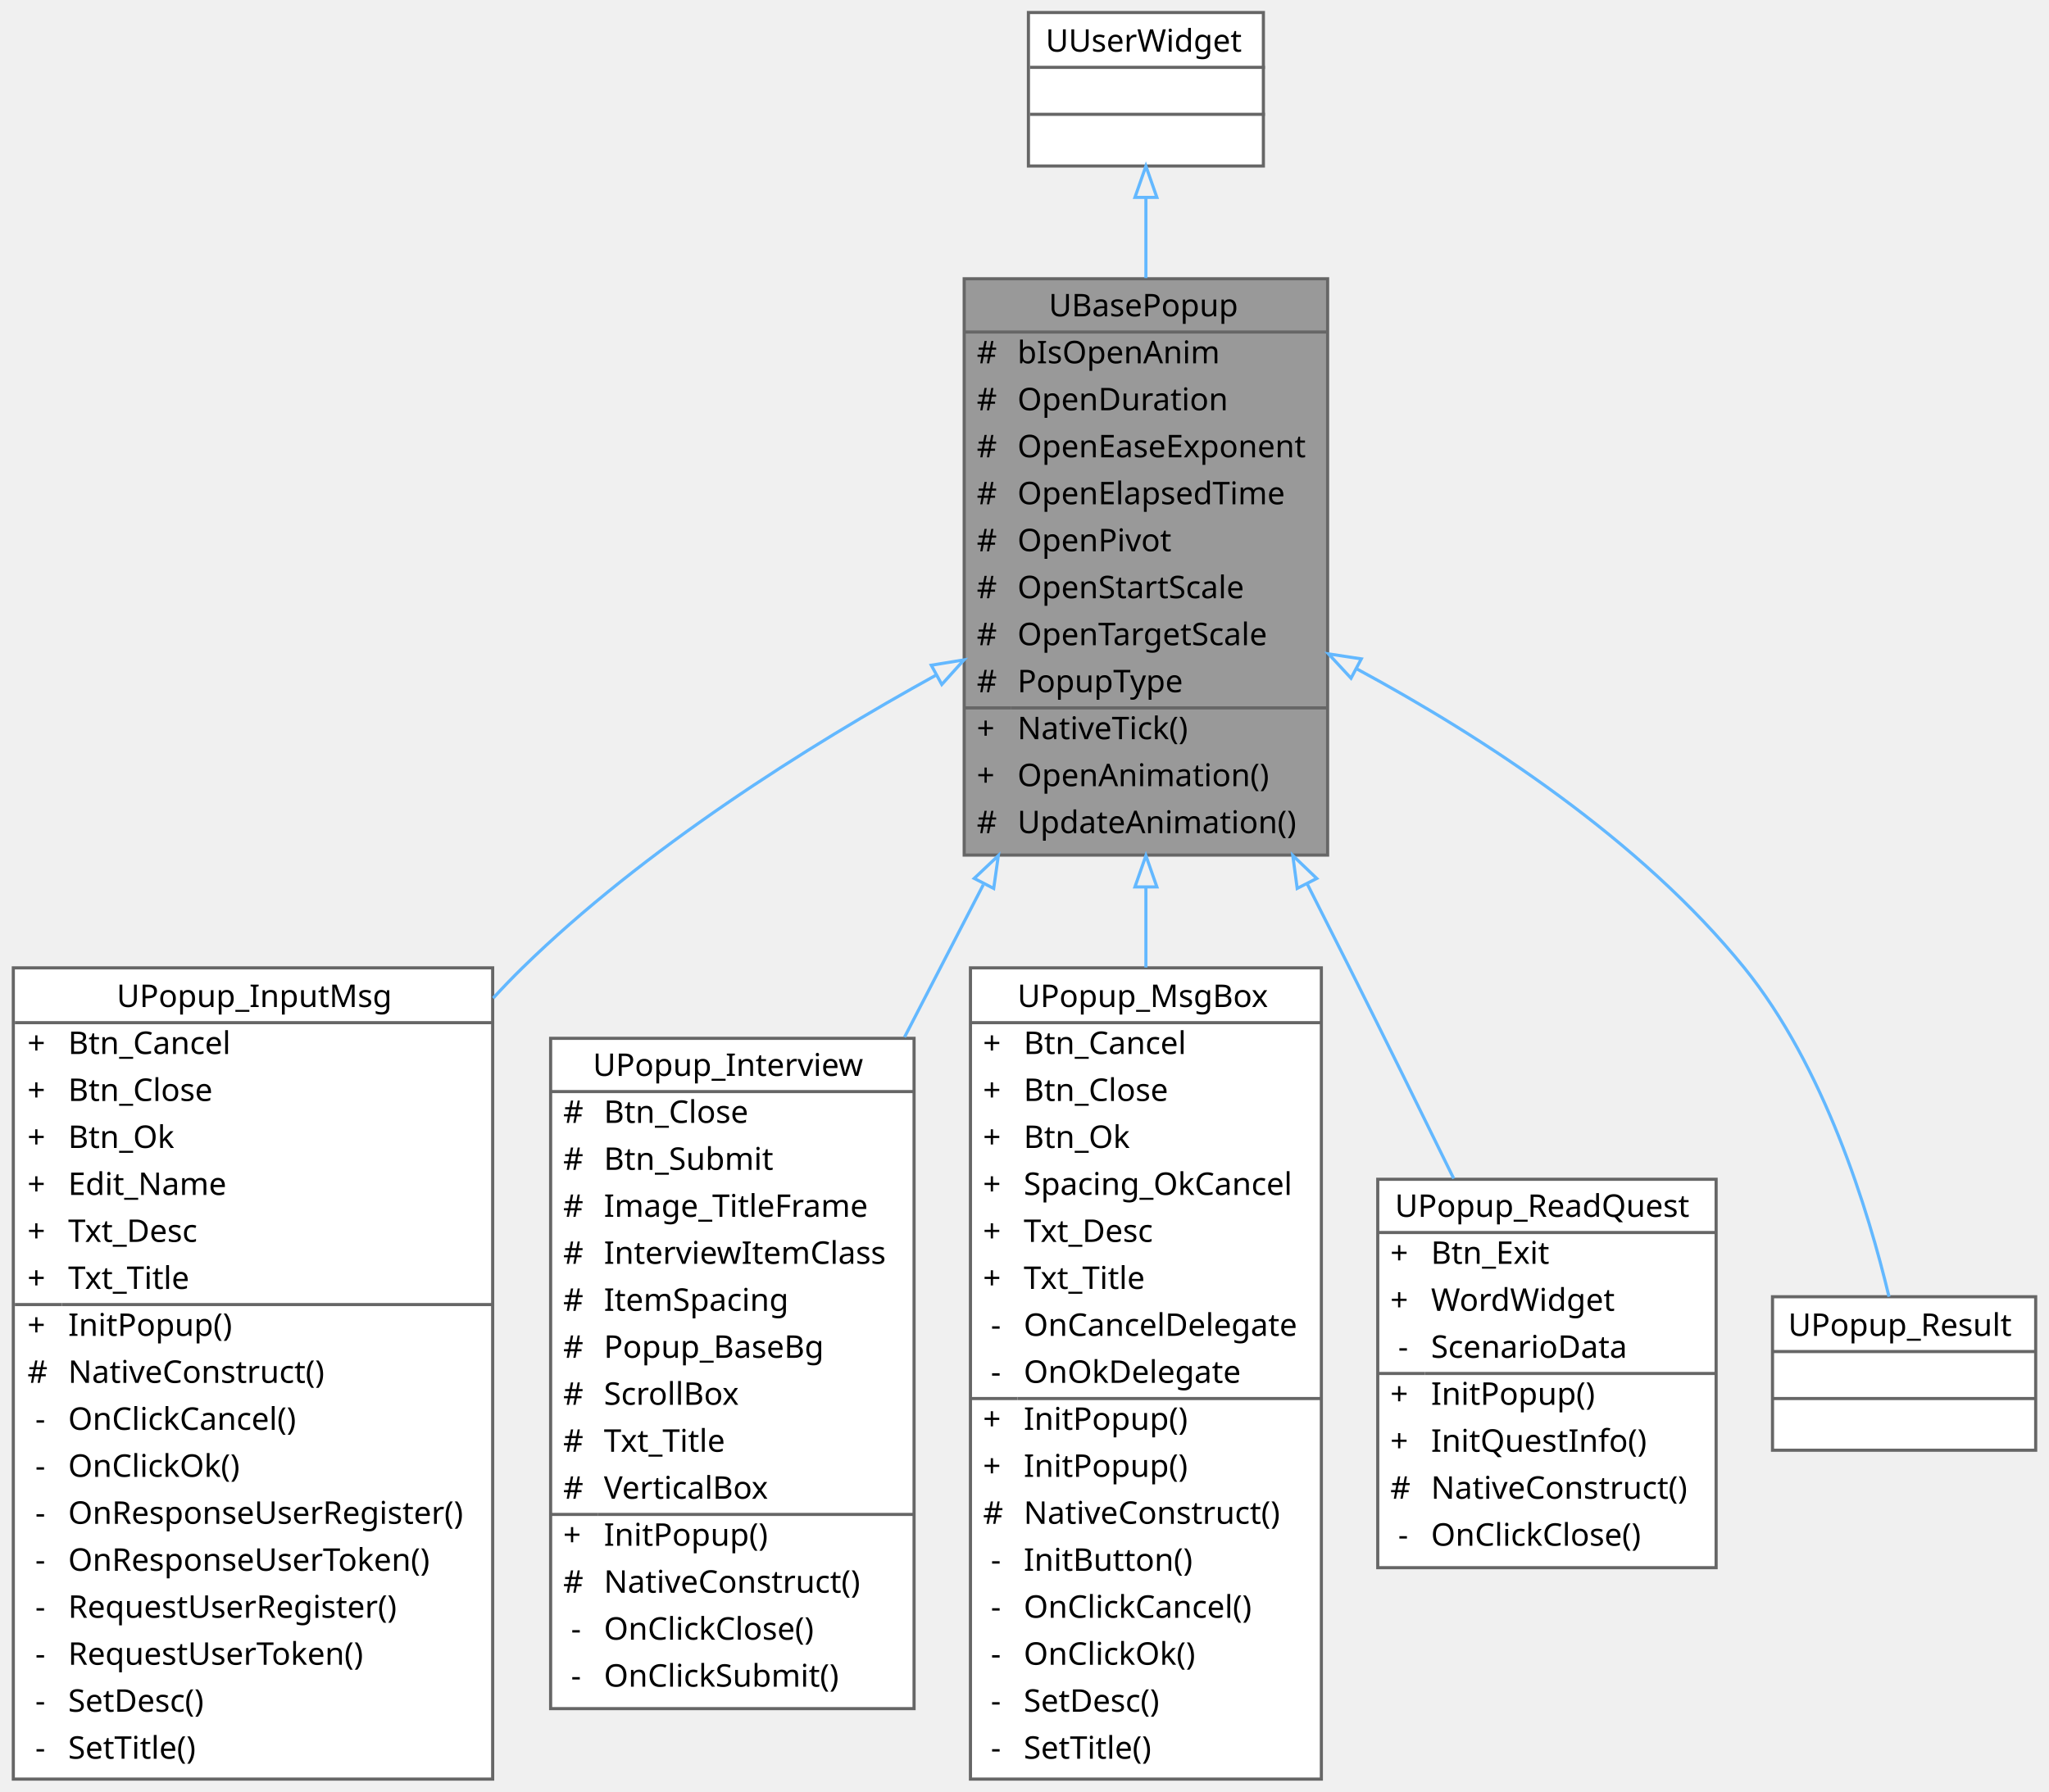
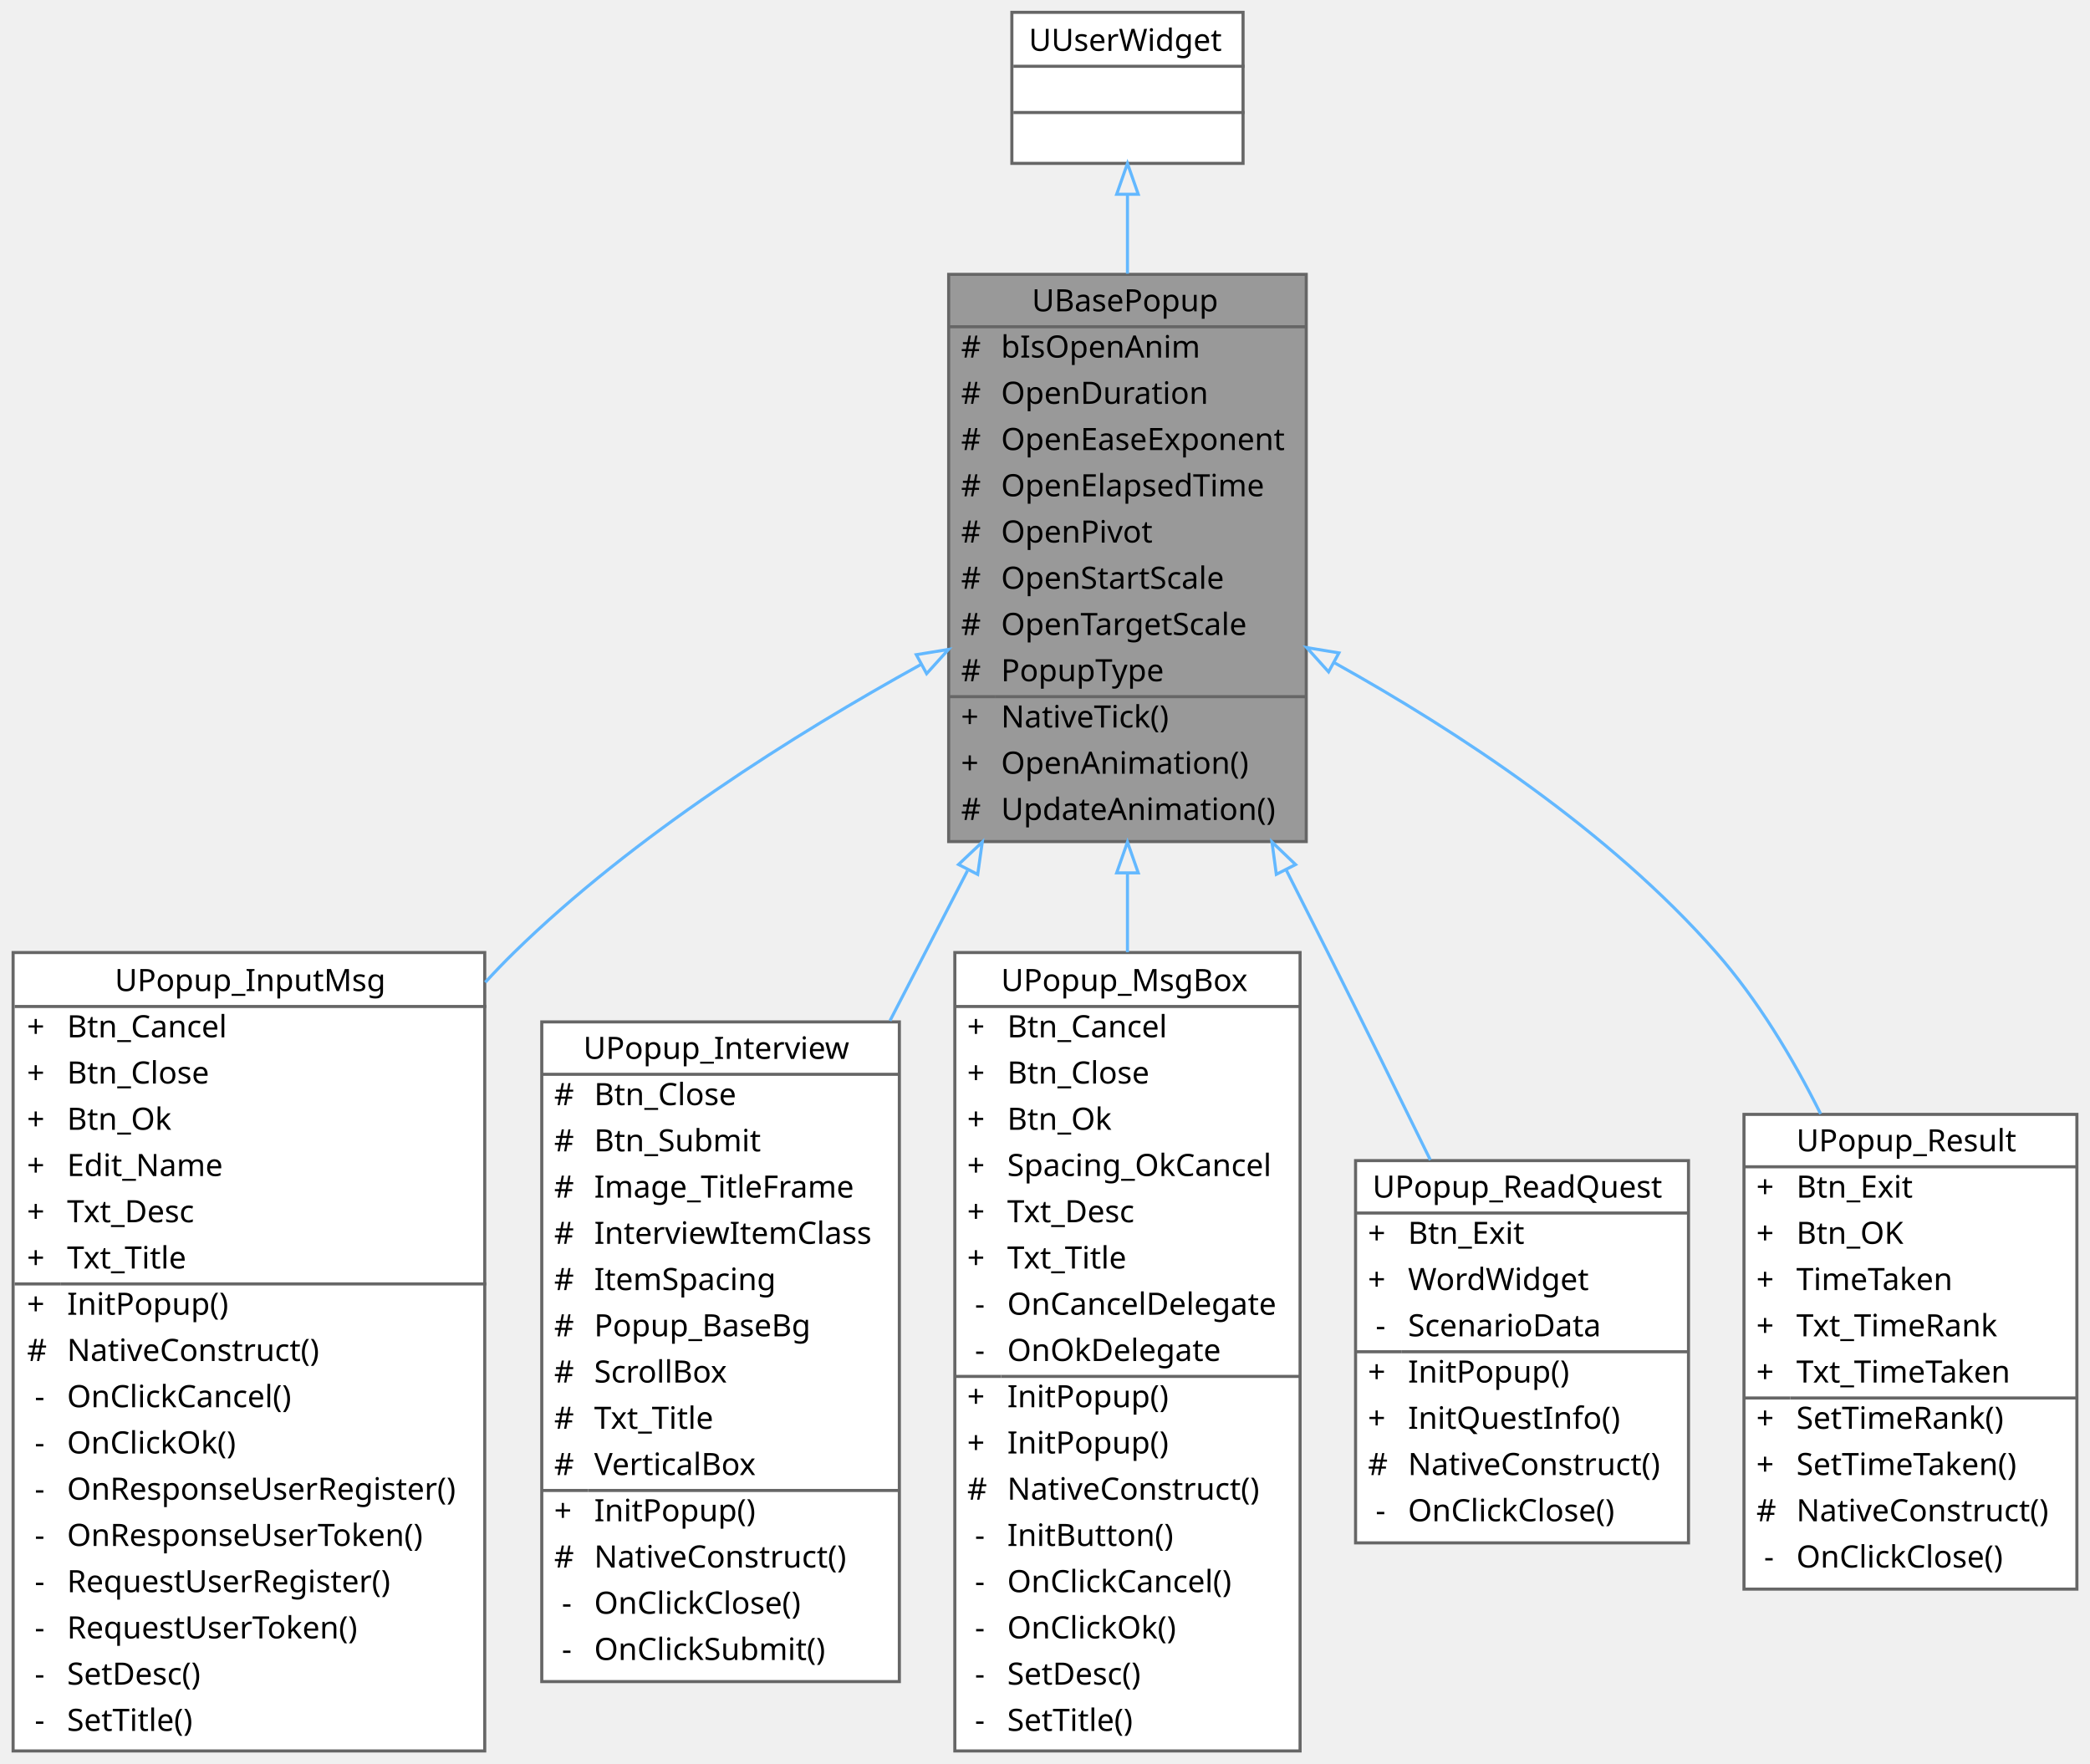
- <svg xmlns="http://www.w3.org/2000/svg" xmlns:xlink="http://www.w3.org/1999/xlink" width="654pt" height="572pt" viewBox="0.00 0.00 653.50 572.00">
+ <svg xmlns="http://www.w3.org/2000/svg" xmlns:xlink="http://www.w3.org/1999/xlink" width="678pt" height="572pt" viewBox="0.00 0.00 677.50 572.00">
  <g id="graph0" class="graph" transform="scale(1 1) rotate(0) translate(4 568)">
    <g id="Node000001" class="node">
      <g id="a_Node000001">
        <a xlink:title="모든 팝업의 기본 클래스">
          <polygon fill="#999999" stroke="transparent" points="419.5,-479 303.5,-479 303.5,-295 419.5,-295 419.5,-479" />
          <text text-anchor="start" x="330.5" y="-467" font-family="Malgun Gothic" font-size="10.00">UBasePopup</text>
          <text text-anchor="start" x="307.5" y="-452" font-family="Malgun Gothic" font-size="10.00">#</text>
          <text text-anchor="start" x="320.5" y="-452" font-family="Malgun Gothic" font-size="10.00">bIsOpenAnim</text>
          <text text-anchor="start" x="307.5" y="-437" font-family="Malgun Gothic" font-size="10.00">#</text>
          <text text-anchor="start" x="320.5" y="-437" font-family="Malgun Gothic" font-size="10.00">OpenDuration</text>
          <text text-anchor="start" x="307.5" y="-422" font-family="Malgun Gothic" font-size="10.00">#</text>
          <text text-anchor="start" x="320.5" y="-422" font-family="Malgun Gothic" font-size="10.00">OpenEaseExponent</text>
          <text text-anchor="start" x="307.5" y="-407" font-family="Malgun Gothic" font-size="10.00">#</text>
          <text text-anchor="start" x="320.5" y="-407" font-family="Malgun Gothic" font-size="10.00">OpenElapsedTime</text>
          <text text-anchor="start" x="307.5" y="-392" font-family="Malgun Gothic" font-size="10.00">#</text>
          <text text-anchor="start" x="320.5" y="-392" font-family="Malgun Gothic" font-size="10.00">OpenPivot</text>
          <text text-anchor="start" x="307.5" y="-377" font-family="Malgun Gothic" font-size="10.00">#</text>
          <text text-anchor="start" x="320.5" y="-377" font-family="Malgun Gothic" font-size="10.00">OpenStartScale</text>
          <text text-anchor="start" x="307.5" y="-362" font-family="Malgun Gothic" font-size="10.00">#</text>
          <text text-anchor="start" x="320.5" y="-362" font-family="Malgun Gothic" font-size="10.00">OpenTargetScale</text>
          <text text-anchor="start" x="307.5" y="-347" font-family="Malgun Gothic" font-size="10.00">#</text>
          <text text-anchor="start" x="320.5" y="-347" font-family="Malgun Gothic" font-size="10.00">PopupType</text>
          <text text-anchor="start" x="307.5" y="-332" font-family="Malgun Gothic" font-size="10.00">+</text>
          <text text-anchor="start" x="320.5" y="-332" font-family="Malgun Gothic" font-size="10.00">NativeTick()</text>
          <text text-anchor="start" x="307.5" y="-317" font-family="Malgun Gothic" font-size="10.00">+</text>
          <text text-anchor="start" x="320.5" y="-317" font-family="Malgun Gothic" font-size="10.00">OpenAnimation()</text>
          <text text-anchor="start" x="307.5" y="-302" font-family="Malgun Gothic" font-size="10.00">#</text>
          <text text-anchor="start" x="320.5" y="-302" font-family="Malgun Gothic" font-size="10.00">UpdateAnimation()</text>
          <polygon fill="#666666" stroke="#666666" points="303.5,-462 303.5,-462 419.5,-462 419.5,-462 303.5,-462" />
          <polygon fill="#666666" stroke="#666666" points="303.5,-342 303.5,-342 318.5,-342 318.5,-342 303.5,-342" />
          <polygon fill="#666666" stroke="#666666" points="318.5,-342 318.5,-342 419.5,-342 419.5,-342 318.5,-342" />
          <polygon fill="none" stroke="#666666" points="303.5,-295 303.5,-479 419.5,-479 419.5,-295 303.5,-295" />
        </a>
      </g>
    </g>
    <g id="Node000003" class="node">
      <g id="a_Node000003">
        <a xlink:href="classUPopup__InputMsg.html" target="_top" xlink:title=" ">
          <polygon fill="white" stroke="transparent" points="153,-259 0,-259 0,0 153,0 153,-259" />
          <text text-anchor="start" x="33" y="-246.5" font-family="Malgun Gothic" font-size="10.00">UPopup_InputMsg</text>
          <text text-anchor="start" x="4.5" y="-231.5" font-family="Malgun Gothic" font-size="10.00">+</text>
          <text text-anchor="start" x="17.5" y="-231.5" font-family="Malgun Gothic" font-size="10.00">Btn_Cancel</text>
          <text text-anchor="start" x="4.5" y="-216.5" font-family="Malgun Gothic" font-size="10.00">+</text>
          <text text-anchor="start" x="17.5" y="-216.5" font-family="Malgun Gothic" font-size="10.00">Btn_Close</text>
          <text text-anchor="start" x="4.5" y="-201.5" font-family="Malgun Gothic" font-size="10.00">+</text>
          <text text-anchor="start" x="17.5" y="-201.5" font-family="Malgun Gothic" font-size="10.00">Btn_Ok</text>
          <text text-anchor="start" x="4.5" y="-186.5" font-family="Malgun Gothic" font-size="10.00">+</text>
          <text text-anchor="start" x="17.5" y="-186.5" font-family="Malgun Gothic" font-size="10.00">Edit_Name</text>
          <text text-anchor="start" x="4.5" y="-171.5" font-family="Malgun Gothic" font-size="10.00">+</text>
          <text text-anchor="start" x="17.5" y="-171.5" font-family="Malgun Gothic" font-size="10.00">Txt_Desc</text>
          <text text-anchor="start" x="4.5" y="-156.5" font-family="Malgun Gothic" font-size="10.00">+</text>
          <text text-anchor="start" x="17.5" y="-156.5" font-family="Malgun Gothic" font-size="10.00">Txt_Title</text>
          <text text-anchor="start" x="4.5" y="-141.5" font-family="Malgun Gothic" font-size="10.00">+</text>
          <text text-anchor="start" x="17.5" y="-141.5" font-family="Malgun Gothic" font-size="10.00">InitPopup()</text>
          <text text-anchor="start" x="4.5" y="-126.5" font-family="Malgun Gothic" font-size="10.00">#</text>
          <text text-anchor="start" x="17.5" y="-126.5" font-family="Malgun Gothic" font-size="10.00">NativeConstruct()</text>
          <text text-anchor="start" x="7" y="-111.5" font-family="Malgun Gothic" font-size="10.00">-</text>
          <text text-anchor="start" x="17.5" y="-111.5" font-family="Malgun Gothic" font-size="10.00">OnClickCancel()</text>
          <text text-anchor="start" x="7" y="-96.5" font-family="Malgun Gothic" font-size="10.00">-</text>
          <text text-anchor="start" x="17.5" y="-96.5" font-family="Malgun Gothic" font-size="10.00">OnClickOk()</text>
          <text text-anchor="start" x="7" y="-81.5" font-family="Malgun Gothic" font-size="10.00">-</text>
          <text text-anchor="start" x="17.5" y="-81.5" font-family="Malgun Gothic" font-size="10.00">OnResponseUserRegister()</text>
          <text text-anchor="start" x="7" y="-66.5" font-family="Malgun Gothic" font-size="10.00">-</text>
          <text text-anchor="start" x="17.5" y="-66.5" font-family="Malgun Gothic" font-size="10.00">OnResponseUserToken()</text>
          <text text-anchor="start" x="7" y="-51.5" font-family="Malgun Gothic" font-size="10.00">-</text>
          <text text-anchor="start" x="17.5" y="-51.5" font-family="Malgun Gothic" font-size="10.00">RequestUserRegister()</text>
          <text text-anchor="start" x="7" y="-36.5" font-family="Malgun Gothic" font-size="10.00">-</text>
          <text text-anchor="start" x="17.5" y="-36.5" font-family="Malgun Gothic" font-size="10.00">RequestUserToken()</text>
          <text text-anchor="start" x="7" y="-21.5" font-family="Malgun Gothic" font-size="10.00">-</text>
          <text text-anchor="start" x="17.5" y="-21.5" font-family="Malgun Gothic" font-size="10.00">SetDesc()</text>
          <text text-anchor="start" x="7" y="-6.5" font-family="Malgun Gothic" font-size="10.00">-</text>
          <text text-anchor="start" x="17.5" y="-6.5" font-family="Malgun Gothic" font-size="10.00">SetTitle()</text>
          <polygon fill="#666666" stroke="#666666" points="0.5,-241.5 0.5,-241.5 153.5,-241.5 153.5,-241.5 0.5,-241.5" />
          <polygon fill="#666666" stroke="#666666" points="0.5,-151.5 0.5,-151.5 15.5,-151.5 15.5,-151.5 0.5,-151.5" />
          <polygon fill="#666666" stroke="#666666" points="15.5,-151.5 15.5,-151.5 153.5,-151.5 153.5,-151.5 15.5,-151.5" />
          <polygon fill="none" stroke="#666666" points="0,0 0,-259 153,-259 153,0 0,0" />
        </a>
      </g>
    </g>
    <g id="edge2_Node000001_Node000003" class="edge">
      <g id="a_edge2_Node000001_Node000003">
        <a xlink:title=" ">
          <path fill="none" stroke="#63b8ff" d="M294.59,-352.5C253.46,-329.79 201.39,-297.05 162.5,-259 159.33,-255.9 156.22,-252.67 153.16,-249.33" />
          <polygon fill="none" stroke="#63b8ff" points="293,-355.62 303.45,-357.33 296.35,-349.47 293,-355.62" />
        </a>
      </g>
    </g>
    <g id="Node000004" class="node">
      <g id="a_Node000004">
        <a xlink:href="classUPopup__Interview.html" target="_top" xlink:title=" ">
          <polygon fill="white" stroke="transparent" points="287.5,-236.5 171.5,-236.5 171.5,-22.5 287.5,-22.5 287.5,-236.5" />
          <text text-anchor="start" x="185" y="-224.5" font-family="Malgun Gothic" font-size="10.00">UPopup_Interview</text>
          <text text-anchor="start" x="175.5" y="-209.5" font-family="Malgun Gothic" font-size="10.00">#</text>
          <text text-anchor="start" x="188.5" y="-209.5" font-family="Malgun Gothic" font-size="10.00">Btn_Close</text>
          <text text-anchor="start" x="175.5" y="-194.5" font-family="Malgun Gothic" font-size="10.00">#</text>
          <text text-anchor="start" x="188.5" y="-194.5" font-family="Malgun Gothic" font-size="10.00">Btn_Submit</text>
          <text text-anchor="start" x="175.5" y="-179.5" font-family="Malgun Gothic" font-size="10.00">#</text>
          <text text-anchor="start" x="188.5" y="-179.5" font-family="Malgun Gothic" font-size="10.00">Image_TitleFrame</text>
          <text text-anchor="start" x="175.5" y="-164.5" font-family="Malgun Gothic" font-size="10.00">#</text>
          <text text-anchor="start" x="188.5" y="-164.5" font-family="Malgun Gothic" font-size="10.00">InterviewItemClass</text>
          <text text-anchor="start" x="175.5" y="-149.5" font-family="Malgun Gothic" font-size="10.00">#</text>
          <text text-anchor="start" x="188.5" y="-149.5" font-family="Malgun Gothic" font-size="10.00">ItemSpacing</text>
          <text text-anchor="start" x="175.5" y="-134.5" font-family="Malgun Gothic" font-size="10.00">#</text>
          <text text-anchor="start" x="188.5" y="-134.5" font-family="Malgun Gothic" font-size="10.00">Popup_BaseBg</text>
          <text text-anchor="start" x="175.5" y="-119.5" font-family="Malgun Gothic" font-size="10.00">#</text>
          <text text-anchor="start" x="188.5" y="-119.5" font-family="Malgun Gothic" font-size="10.00">ScrollBox</text>
          <text text-anchor="start" x="175.5" y="-104.5" font-family="Malgun Gothic" font-size="10.00">#</text>
          <text text-anchor="start" x="188.5" y="-104.5" font-family="Malgun Gothic" font-size="10.00">Txt_Title</text>
          <text text-anchor="start" x="175.5" y="-89.5" font-family="Malgun Gothic" font-size="10.00">#</text>
          <text text-anchor="start" x="188.5" y="-89.5" font-family="Malgun Gothic" font-size="10.00">VerticalBox</text>
          <text text-anchor="start" x="175.5" y="-74.5" font-family="Malgun Gothic" font-size="10.00">+</text>
          <text text-anchor="start" x="188.5" y="-74.5" font-family="Malgun Gothic" font-size="10.00">InitPopup()</text>
          <text text-anchor="start" x="175.5" y="-59.5" font-family="Malgun Gothic" font-size="10.00">#</text>
          <text text-anchor="start" x="188.5" y="-59.5" font-family="Malgun Gothic" font-size="10.00">NativeConstruct()</text>
          <text text-anchor="start" x="178" y="-44.5" font-family="Malgun Gothic" font-size="10.00">-</text>
          <text text-anchor="start" x="188.5" y="-44.5" font-family="Malgun Gothic" font-size="10.00">OnClickClose()</text>
          <text text-anchor="start" x="178" y="-29.5" font-family="Malgun Gothic" font-size="10.00">-</text>
          <text text-anchor="start" x="188.5" y="-29.5" font-family="Malgun Gothic" font-size="10.00">OnClickSubmit()</text>
          <polygon fill="#666666" stroke="#666666" points="171.5,-219.5 171.5,-219.5 287.5,-219.5 287.5,-219.5 171.5,-219.5" />
          <polygon fill="#666666" stroke="#666666" points="171.5,-84.5 171.5,-84.5 186.5,-84.5 186.5,-84.5 171.5,-84.5" />
          <polygon fill="#666666" stroke="#666666" points="186.5,-84.5 186.5,-84.5 287.5,-84.5 287.5,-84.5 186.5,-84.5" />
          <polygon fill="none" stroke="#666666" points="171.5,-22.5 171.5,-236.5 287.5,-236.5 287.5,-22.5 171.5,-22.5" />
        </a>
      </g>
    </g>
    <g id="edge3_Node000001_Node000004" class="edge">
      <g id="a_edge3_Node000001_Node000004">
        <a xlink:title=" ">
          <path fill="none" stroke="#63b8ff" d="M309.59,-285.52C301.34,-269.55 292.78,-252.98 284.46,-236.88" />
          <polygon fill="none" stroke="#63b8ff" points="306.7,-287.56 314.4,-294.84 312.92,-284.35 306.7,-287.56" />
        </a>
      </g>
    </g>
    <g id="Node000005" class="node">
      <g id="a_Node000005">
        <a xlink:href="classUPopup__MsgBox.html" target="_top" xlink:title=" ">
          <polygon fill="white" stroke="transparent" points="417.5,-259 305.5,-259 305.5,0 417.5,0 417.5,-259" />
          <text text-anchor="start" x="320.5" y="-246.5" font-family="Malgun Gothic" font-size="10.00">UPopup_MsgBox</text>
          <text text-anchor="start" x="309.5" y="-231.5" font-family="Malgun Gothic" font-size="10.00">+</text>
          <text text-anchor="start" x="322.5" y="-231.5" font-family="Malgun Gothic" font-size="10.00">Btn_Cancel</text>
          <text text-anchor="start" x="309.5" y="-216.5" font-family="Malgun Gothic" font-size="10.00">+</text>
          <text text-anchor="start" x="322.5" y="-216.5" font-family="Malgun Gothic" font-size="10.00">Btn_Close</text>
          <text text-anchor="start" x="309.5" y="-201.5" font-family="Malgun Gothic" font-size="10.00">+</text>
          <text text-anchor="start" x="322.5" y="-201.5" font-family="Malgun Gothic" font-size="10.00">Btn_Ok</text>
          <text text-anchor="start" x="309.5" y="-186.5" font-family="Malgun Gothic" font-size="10.00">+</text>
          <text text-anchor="start" x="322.5" y="-186.5" font-family="Malgun Gothic" font-size="10.00">Spacing_OkCancel</text>
          <text text-anchor="start" x="309.5" y="-171.5" font-family="Malgun Gothic" font-size="10.00">+</text>
          <text text-anchor="start" x="322.5" y="-171.5" font-family="Malgun Gothic" font-size="10.00">Txt_Desc</text>
          <text text-anchor="start" x="309.5" y="-156.5" font-family="Malgun Gothic" font-size="10.00">+</text>
          <text text-anchor="start" x="322.5" y="-156.5" font-family="Malgun Gothic" font-size="10.00">Txt_Title</text>
          <text text-anchor="start" x="312" y="-141.5" font-family="Malgun Gothic" font-size="10.00">-</text>
          <text text-anchor="start" x="322.5" y="-141.5" font-family="Malgun Gothic" font-size="10.00">OnCancelDelegate</text>
          <text text-anchor="start" x="312" y="-126.5" font-family="Malgun Gothic" font-size="10.00">-</text>
          <text text-anchor="start" x="322.5" y="-126.5" font-family="Malgun Gothic" font-size="10.00">OnOkDelegate</text>
          <text text-anchor="start" x="309.5" y="-111.5" font-family="Malgun Gothic" font-size="10.00">+</text>
          <text text-anchor="start" x="322.5" y="-111.5" font-family="Malgun Gothic" font-size="10.00">InitPopup()</text>
          <text text-anchor="start" x="309.5" y="-96.5" font-family="Malgun Gothic" font-size="10.00">+</text>
          <text text-anchor="start" x="322.5" y="-96.5" font-family="Malgun Gothic" font-size="10.00">InitPopup()</text>
          <text text-anchor="start" x="309.5" y="-81.5" font-family="Malgun Gothic" font-size="10.00">#</text>
          <text text-anchor="start" x="322.5" y="-81.5" font-family="Malgun Gothic" font-size="10.00">NativeConstruct()</text>
          <text text-anchor="start" x="312" y="-66.5" font-family="Malgun Gothic" font-size="10.00">-</text>
          <text text-anchor="start" x="322.5" y="-66.5" font-family="Malgun Gothic" font-size="10.00">InitButton()</text>
          <text text-anchor="start" x="312" y="-51.5" font-family="Malgun Gothic" font-size="10.00">-</text>
          <text text-anchor="start" x="322.5" y="-51.5" font-family="Malgun Gothic" font-size="10.00">OnClickCancel()</text>
          <text text-anchor="start" x="312" y="-36.5" font-family="Malgun Gothic" font-size="10.00">-</text>
          <text text-anchor="start" x="322.5" y="-36.5" font-family="Malgun Gothic" font-size="10.00">OnClickOk()</text>
          <text text-anchor="start" x="312" y="-21.5" font-family="Malgun Gothic" font-size="10.00">-</text>
          <text text-anchor="start" x="322.5" y="-21.5" font-family="Malgun Gothic" font-size="10.00">SetDesc()</text>
          <text text-anchor="start" x="312" y="-6.5" font-family="Malgun Gothic" font-size="10.00">-</text>
          <text text-anchor="start" x="322.5" y="-6.5" font-family="Malgun Gothic" font-size="10.00">SetTitle()</text>
          <polygon fill="#666666" stroke="#666666" points="305.5,-241.5 305.5,-241.5 417.5,-241.5 417.5,-241.5 305.5,-241.5" />
          <polygon fill="#666666" stroke="#666666" points="305.5,-121.5 305.5,-121.5 320.5,-121.5 320.5,-121.5 305.5,-121.5" />
          <polygon fill="#666666" stroke="#666666" points="320.5,-121.5 320.5,-121.5 417.5,-121.5 417.5,-121.5 320.5,-121.5" />
          <polygon fill="none" stroke="#666666" points="305.5,0 305.5,-259 417.5,-259 417.5,0 305.5,0" />
        </a>
      </g>
    </g>
    <g id="edge4_Node000001_Node000005" class="edge">
      <g id="a_edge4_Node000001_Node000005">
        <a xlink:title=" ">
          <path fill="none" stroke="#63b8ff" d="M361.5,-284.67C361.5,-276.27 361.5,-267.7 361.5,-259.12" />
          <polygon fill="none" stroke="#63b8ff" points="358,-284.84 361.5,-294.84 365,-284.84 358,-284.84" />
        </a>
      </g>
    </g>
    <g id="Node000006" class="node">
      <g id="a_Node000006">
        <a xlink:href="classUPopup__ReadQuest.html" target="_top" xlink:title="Read 퀘스트 메인 위젯">
          <polygon fill="white" stroke="transparent" points="543.5,-191.5 435.5,-191.5 435.5,-67.5 543.5,-67.5 543.5,-191.5" />
          <text text-anchor="start" x="441" y="-179.5" font-family="Malgun Gothic" font-size="10.00">UPopup_ReadQuest</text>
          <text text-anchor="start" x="439.5" y="-164.5" font-family="Malgun Gothic" font-size="10.00">+</text>
          <text text-anchor="start" x="452.5" y="-164.5" font-family="Malgun Gothic" font-size="10.00">Btn_Exit</text>
          <text text-anchor="start" x="439.5" y="-149.5" font-family="Malgun Gothic" font-size="10.00">+</text>
          <text text-anchor="start" x="452.5" y="-149.5" font-family="Malgun Gothic" font-size="10.00">WordWidget</text>
          <text text-anchor="start" x="442" y="-134.5" font-family="Malgun Gothic" font-size="10.00">-</text>
          <text text-anchor="start" x="452.5" y="-134.5" font-family="Malgun Gothic" font-size="10.00">ScenarioData</text>
          <text text-anchor="start" x="439.5" y="-119.5" font-family="Malgun Gothic" font-size="10.00">+</text>
          <text text-anchor="start" x="452.5" y="-119.5" font-family="Malgun Gothic" font-size="10.00">InitPopup()</text>
          <text text-anchor="start" x="439.5" y="-104.5" font-family="Malgun Gothic" font-size="10.00">+</text>
          <text text-anchor="start" x="452.5" y="-104.5" font-family="Malgun Gothic" font-size="10.00">InitQuestInfo()</text>
          <text text-anchor="start" x="439.5" y="-89.5" font-family="Malgun Gothic" font-size="10.00">#</text>
          <text text-anchor="start" x="452.5" y="-89.5" font-family="Malgun Gothic" font-size="10.00">NativeConstruct()</text>
          <text text-anchor="start" x="442" y="-74.5" font-family="Malgun Gothic" font-size="10.00">-</text>
          <text text-anchor="start" x="452.5" y="-74.5" font-family="Malgun Gothic" font-size="10.00">OnClickClose()</text>
          <polygon fill="#666666" stroke="#666666" points="435.5,-174.5 435.5,-174.5 543.5,-174.5 543.5,-174.5 435.5,-174.5" />
          <polygon fill="#666666" stroke="#666666" points="435.5,-129.5 435.5,-129.5 450.5,-129.5 450.5,-129.5 435.5,-129.5" />
          <polygon fill="#666666" stroke="#666666" points="450.5,-129.5 450.5,-129.5 543.5,-129.5 543.5,-129.5 450.5,-129.5" />
          <polygon fill="none" stroke="#666666" points="435.5,-67.5 435.5,-191.5 543.5,-191.5 543.5,-67.5 435.5,-67.5" />
        </a>
      </g>
    </g>
    <g id="edge5_Node000001_Node000006" class="edge">
      <g id="a_edge5_Node000001_Node000006">
        <a xlink:title=" ">
          <path fill="none" stroke="#63b8ff" d="M412.98,-285.82C417.57,-276.76 422.13,-267.72 426.5,-259 437.46,-237.12 449.32,-213.05 459.75,-191.72" />
          <polygon fill="none" stroke="#63b8ff" points="409.79,-284.37 408.38,-294.87 416.03,-287.54 409.79,-284.37" />
        </a>
      </g>
    </g>
    <g id="Node000007" class="node">
      <g id="a_Node000007">
        <a xlink:href="classUPopup__Result.html" target="_top" xlink:title=" ">
-           <polygon fill="white" stroke="transparent" points="645.5,-154 561.5,-154 561.5,-105 645.5,-105 645.5,-154" />
-           <text text-anchor="start" x="566.5" y="-141.5" font-family="Malgun Gothic" font-size="10.00">UPopup_Result</text>
-           <text text-anchor="start" x="601.5" y="-126.5" font-family="Malgun Gothic" font-size="10.00"> </text>
-           <text text-anchor="start" x="601.5" y="-111.5" font-family="Malgun Gothic" font-size="10.00"> </text>
-           <polygon fill="#666666" stroke="#666666" points="561.5,-136.5 561.5,-136.5 645.5,-136.5 645.5,-136.5 561.5,-136.5" />
-           <polygon fill="#666666" stroke="#666666" points="561.5,-121.5 561.5,-121.5 645.5,-121.5 645.5,-121.5 561.5,-121.5" />
-           <polygon fill="none" stroke="#666666" points="561.5,-105 561.5,-154 645.5,-154 645.5,-105 561.5,-105" />
+           <polygon fill="white" stroke="transparent" points="669.5,-206.5 561.5,-206.5 561.5,-52.5 669.5,-52.5 669.5,-206.5" />
+           <text text-anchor="start" x="578.5" y="-194.5" font-family="Malgun Gothic" font-size="10.00">UPopup_Result</text>
+           <text text-anchor="start" x="565.5" y="-179.5" font-family="Malgun Gothic" font-size="10.00">+</text>
+           <text text-anchor="start" x="578.5" y="-179.5" font-family="Malgun Gothic" font-size="10.00">Btn_Exit</text>
+           <text text-anchor="start" x="565.5" y="-164.5" font-family="Malgun Gothic" font-size="10.00">+</text>
+           <text text-anchor="start" x="578.5" y="-164.5" font-family="Malgun Gothic" font-size="10.00">Btn_OK</text>
+           <text text-anchor="start" x="565.5" y="-149.5" font-family="Malgun Gothic" font-size="10.00">+</text>
+           <text text-anchor="start" x="578.5" y="-149.5" font-family="Malgun Gothic" font-size="10.00">TimeTaken</text>
+           <text text-anchor="start" x="565.5" y="-134.5" font-family="Malgun Gothic" font-size="10.00">+</text>
+           <text text-anchor="start" x="578.5" y="-134.5" font-family="Malgun Gothic" font-size="10.00">Txt_TimeRank</text>
+           <text text-anchor="start" x="565.5" y="-119.5" font-family="Malgun Gothic" font-size="10.00">+</text>
+           <text text-anchor="start" x="578.5" y="-119.5" font-family="Malgun Gothic" font-size="10.00">Txt_TimeTaken</text>
+           <text text-anchor="start" x="565.5" y="-104.5" font-family="Malgun Gothic" font-size="10.00">+</text>
+           <text text-anchor="start" x="578.5" y="-104.5" font-family="Malgun Gothic" font-size="10.00">SetTimeRank()</text>
+           <text text-anchor="start" x="565.5" y="-89.5" font-family="Malgun Gothic" font-size="10.00">+</text>
+           <text text-anchor="start" x="578.5" y="-89.5" font-family="Malgun Gothic" font-size="10.00">SetTimeTaken()</text>
+           <text text-anchor="start" x="565.5" y="-74.5" font-family="Malgun Gothic" font-size="10.00">#</text>
+           <text text-anchor="start" x="578.5" y="-74.5" font-family="Malgun Gothic" font-size="10.00">NativeConstruct()</text>
+           <text text-anchor="start" x="568" y="-59.5" font-family="Malgun Gothic" font-size="10.00">-</text>
+           <text text-anchor="start" x="578.5" y="-59.5" font-family="Malgun Gothic" font-size="10.00">OnClickClose()</text>
+           <polygon fill="#666666" stroke="#666666" points="561.5,-189.5 561.5,-189.5 669.5,-189.5 669.5,-189.5 561.5,-189.5" />
+           <polygon fill="#666666" stroke="#666666" points="561.5,-114.5 561.5,-114.5 576.5,-114.5 576.5,-114.5 561.5,-114.5" />
+           <polygon fill="#666666" stroke="#666666" points="576.5,-114.5 576.5,-114.5 669.5,-114.5 669.5,-114.5 576.5,-114.5" />
+           <polygon fill="none" stroke="#666666" points="561.5,-52.5 561.5,-206.5 669.5,-206.5 669.5,-52.5 561.5,-52.5" />
        </a>
      </g>
    </g>
    <g id="edge6_Node000001_Node000007" class="edge">
      <g id="a_edge6_Node000001_Node000007">
        <a xlink:title=" ">
-           <path fill="none" stroke="#63b8ff" d="M428.79,-354.46C469.3,-332.57 519.29,-299.99 552.5,-259 578.03,-227.48 592.08,-181.58 598.68,-154.02" />
-           <polygon fill="none" stroke="#63b8ff" points="426.97,-351.47 419.78,-359.24 430.25,-357.65 426.97,-351.47" />
+           <path fill="none" stroke="#63b8ff" d="M428.54,-353.06C468.48,-330.83 517.96,-298.39 552.5,-259 565.93,-243.68 577.22,-224.99 586.37,-206.66" />
+           <polygon fill="none" stroke="#63b8ff" points="426.74,-350.06 419.65,-357.93 430.1,-356.2 426.74,-350.06" />
        </a>
      </g>
    </g>
    <g id="Node000002" class="node">
      <g id="a_Node000002">
        <a xlink:title=" ">
          <polygon fill="white" stroke="transparent" points="399,-564 324,-564 324,-515 399,-515 399,-564" />
          <text text-anchor="start" x="329.5" y="-551.5" font-family="Malgun Gothic" font-size="10.00">UUserWidget</text>
          <text text-anchor="start" x="360" y="-536.5" font-family="Malgun Gothic" font-size="10.00"> </text>
          <text text-anchor="start" x="360" y="-521.5" font-family="Malgun Gothic" font-size="10.00"> </text>
          <polygon fill="#666666" stroke="#666666" points="324.5,-546.5 324.5,-546.5 399.5,-546.5 399.5,-546.5 324.5,-546.5" />
          <polygon fill="#666666" stroke="#666666" points="324.5,-531.5 324.5,-531.5 399.5,-531.5 399.5,-531.5 324.5,-531.5" />
          <polygon fill="none" stroke="#666666" points="324,-515 324,-564 399,-564 399,-515 324,-515" />
        </a>
      </g>
    </g>
    <g id="edge1_Node000001_Node000002" class="edge">
      <g id="a_edge1_Node000001_Node000002">
        <a xlink:title=" ">
          <path fill="none" stroke="#63b8ff" d="M361.5,-504.88C361.5,-497.03 361.5,-488.29 361.5,-479.23" />
          <polygon fill="none" stroke="#63b8ff" points="358,-504.98 361.5,-514.98 365,-504.98 358,-504.98" />
        </a>
      </g>
    </g>
  </g>
</svg>
